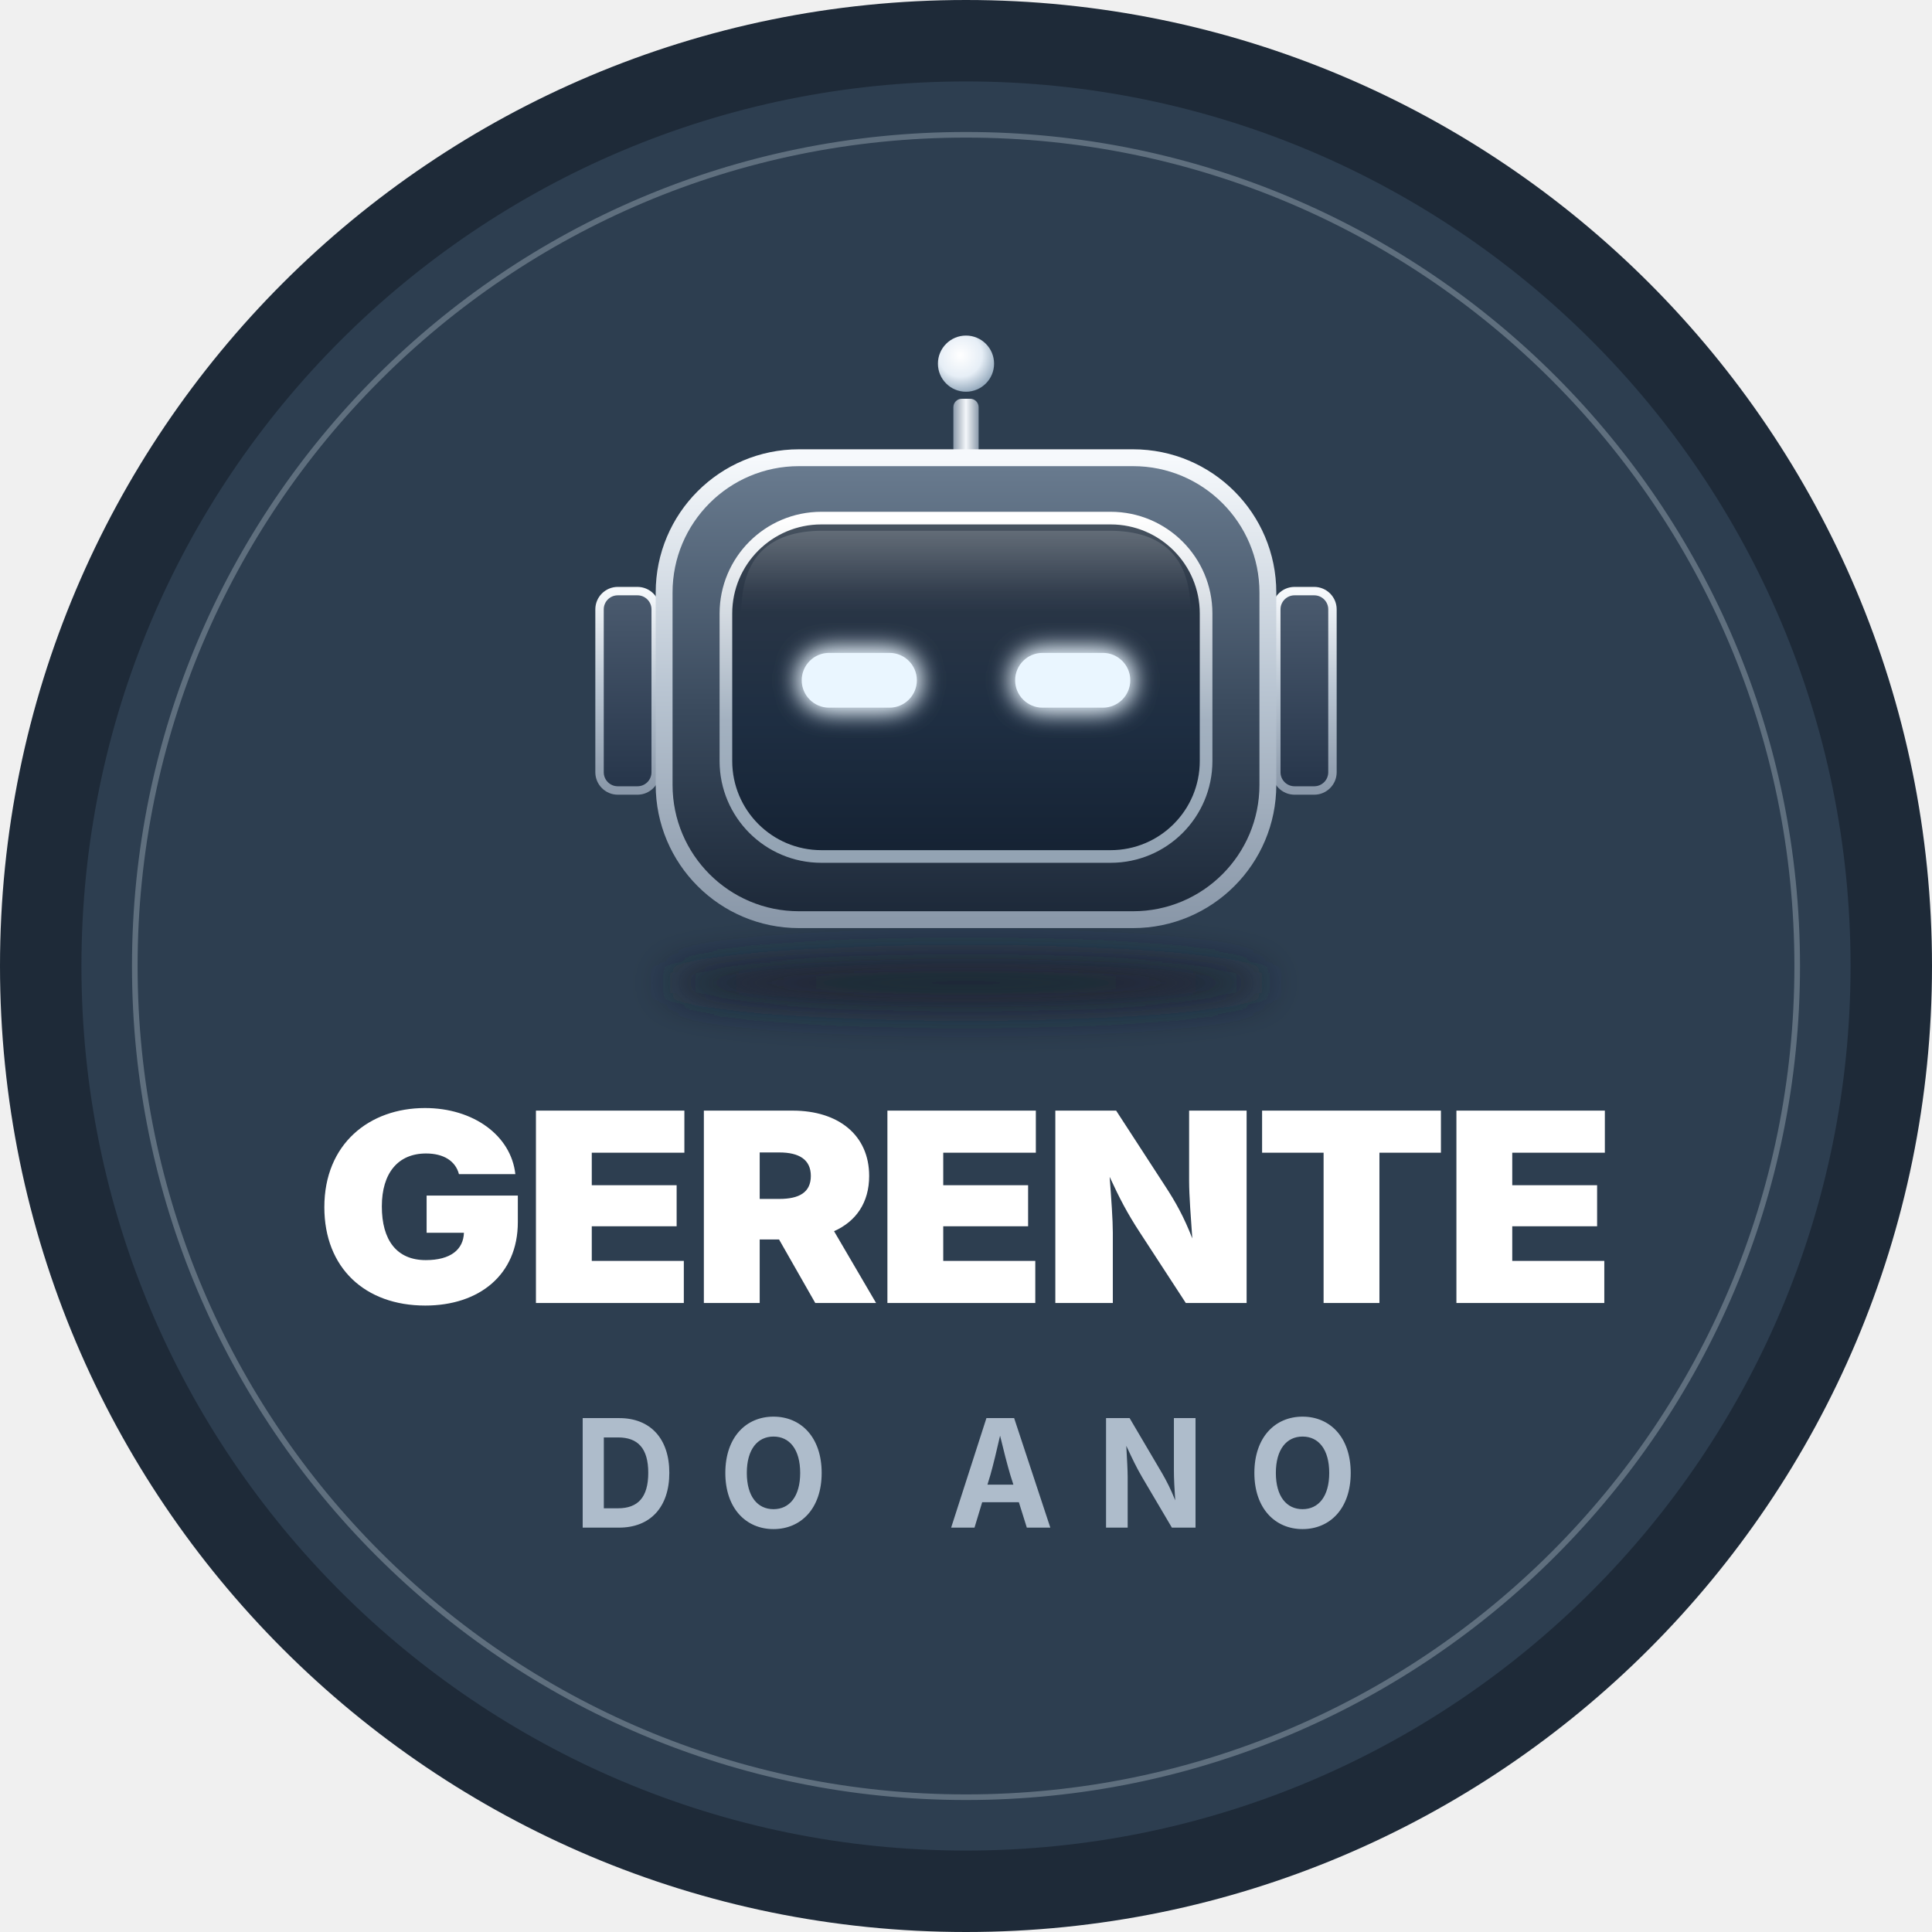
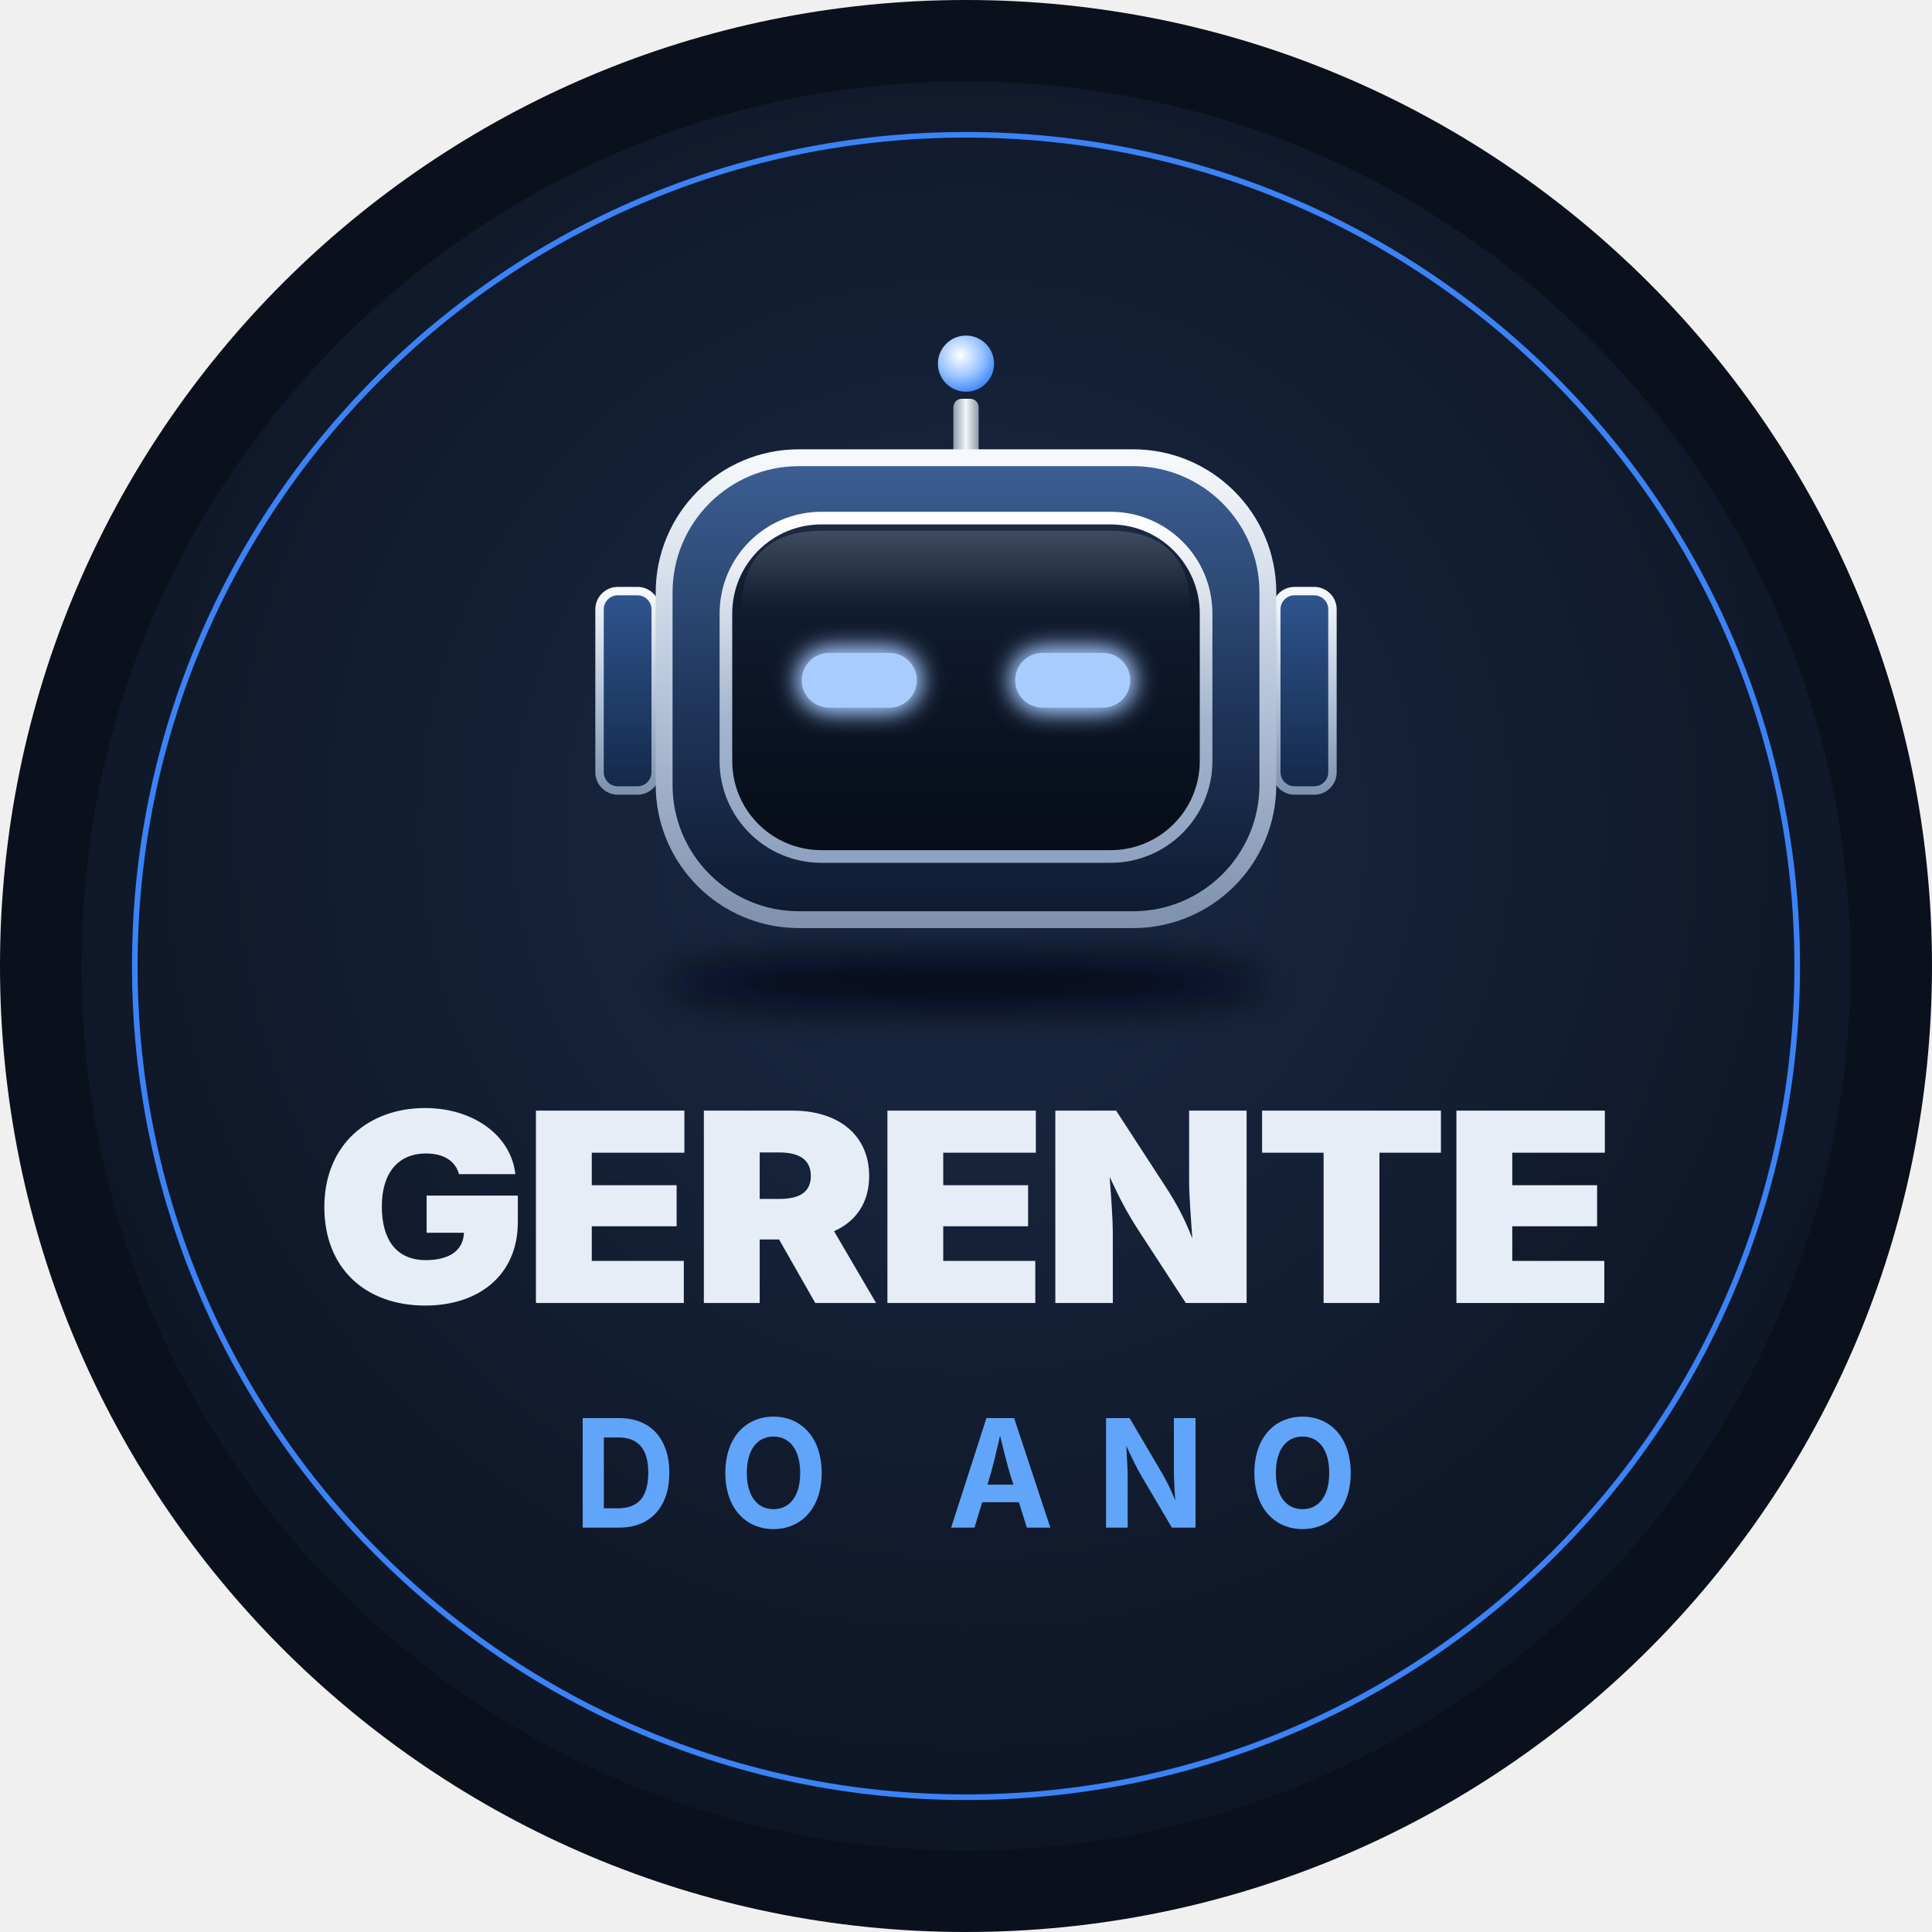
<svg xmlns="http://www.w3.org/2000/svg" viewBox="112 112 1376 1376" width="512" height="512">
  <defs>
    <linearGradient id="gBody" x1="0" y1="0" x2="0" y2="1">
-       <stop offset="0" stop-color="#6a7c90" />
-       <stop offset=".55" stop-color="#3a4a5d" />
-       <stop offset="1" stop-color="#1c2838" />
+       <stop offset="0" stop-color="#3D5F94" />
+       <stop offset=".55" stop-color="#1F3559" />
+       <stop offset="1" stop-color="#0E1A30" />
    </linearGradient>
    <linearGradient id="gSilver" x1="0" y1="0" x2="0" y2="1">
      <stop offset="0" stop-color="#f6f9fc" />
-       <stop offset=".5" stop-color="#b9c5d2" />
-       <stop offset="1" stop-color="#8a98a9" />
+       <stop offset=".5" stop-color="#B7C6DB" />
+       <stop offset="1" stop-color="#7F92AE" />
    </linearGradient>
    <linearGradient id="gBezel" x1="0" y1="0" x2="0" y2="1">
      <stop offset="0" stop-color="#ffffff" />
-       <stop offset=".6" stop-color="#a3b1c0" />
-       <stop offset="1" stop-color="#93a3b3" />
+       <stop offset=".6" stop-color="#A2B4CE" />
+       <stop offset="1" stop-color="#8FA3C0" />
    </linearGradient>
    <linearGradient id="gScreen" x1="0" y1="0" x2="0" y2="1">
-       <stop offset="0" stop-color="#4a5562" />
-       <stop offset=".22" stop-color="#2a3646" />
-       <stop offset=".6" stop-color="#1e2e42" />
-       <stop offset="1" stop-color="#152233" />
+       <stop offset="0" stop-color="#1C2B45" />
+       <stop offset=".22" stop-color="#111C30" />
+       <stop offset=".6" stop-color="#0B1424" />
+       <stop offset="1" stop-color="#070D18" />
    </linearGradient>
    <linearGradient id="gEar" x1="0" y1="0" x2="0" y2="1">
-       <stop offset="0" stop-color="#4b5b6f" />
-       <stop offset="1" stop-color="#26354a" />
+       <stop offset="0" stop-color="#2F5590" />
+       <stop offset="1" stop-color="#142848" />
    </linearGradient>
    <linearGradient id="gStalk" x1="0" y1="0" x2="1" y2="0">
      <stop offset="0" stop-color="#8c9bab" />
      <stop offset=".5" stop-color="#f4f7fa" />
      <stop offset="1" stop-color="#8c9bab" />
    </linearGradient>
    <radialGradient id="gBall" cx=".4" cy=".35" r=".7">
      <stop offset="0" stop-color="#ffffff" />
-       <stop offset=".55" stop-color="#e6eef6" />
-       <stop offset="1" stop-color="#8ea4b8" />
+       <stop offset=".55" stop-color="#9CC5FF" />
+       <stop offset="1" stop-color="#3B82F6" />
    </radialGradient>
    <linearGradient id="gGloss" x1="0" y1="0" x2="0" y2="1">
      <stop offset="0" stop-color="#ffffff" stop-opacity=".16" />
      <stop offset="1" stop-color="#ffffff" stop-opacity="0" />
    </linearGradient>
    <filter id="fGlow" x="-50%" y="-120%" width="200%" height="340%">
      <feGaussianBlur stdDeviation="9" result="b" />
      <feMerge>
        <feMergeNode in="b" />
        <feMergeNode in="b" />
        <feMergeNode in="SourceGraphic" />
      </feMerge>
    </filter>
    <filter id="fShadow" x="-30%" y="-200%" width="160%" height="500%">
      <feGaussianBlur stdDeviation="14" />
    </filter>
+     <radialGradient id="gDisc" cx=".5" cy=".42" r=".62">
+       <stop offset="0" stop-color="#1A2A47" />
+       <stop offset=".7" stop-color="#111A2B" />
+       <stop offset="1" stop-color="#0D1524" />
+     </radialGradient>
  </defs>
-   <circle cx="800" cy="800" r="688" fill="#1e2a38" />
-   <circle cx="800" cy="800" r="630" fill="#2d3e50" />
-   <circle cx="800" cy="800" r="592" fill="none" stroke="#5f6f7e" stroke-width="4" />
+   <circle cx="800" cy="800" r="688" fill="#0A101C" />
+   <circle cx="800" cy="800" r="630" fill="url(#gDisc)" />
+   <circle cx="800" cy="800" r="592" fill="none" stroke="#3B82F6" stroke-width="4" />
  <g id="robo">
-     <ellipse cx="800" cy="812" rx="215" ry="20" fill="#141e29" opacity=".75" filter="url(#fShadow)" />
+     <ellipse cx="800" cy="812" rx="215" ry="20" fill="#03060C" opacity=".75" filter="url(#fShadow)" />
    <rect x="791" y="396" width="18" height="48" rx="6" fill="url(#gStalk)" />
    <circle cx="800" cy="371" r="20" fill="url(#gBall)" />
    <rect x="539" y="533" width="40" height="142" rx="13" fill="url(#gEar)" stroke="url(#gSilver)" stroke-width="6" />
    <rect x="1021" y="533" width="40" height="142" rx="13" fill="url(#gEar)" stroke="url(#gSilver)" stroke-width="6" />
    <rect x="585" y="438" width="430" height="329" rx="96" fill="url(#gBody)" stroke="url(#gSilver)" stroke-width="12" />
    <rect x="629" y="481" width="342" height="241" rx="68" fill="url(#gScreen)" stroke="url(#gBezel)" stroke-width="9" />
    <path d="M640 548 Q640 490 698 490 H902 Q960 490 960 548 Z" fill="url(#gGloss)" />
-     <g filter="url(#fGlow)" fill="#eaf6ff">
+     <g filter="url(#fGlow)" fill="#A9CCFF">
      <rect x="683" y="577" width="82" height="39" rx="19.5" />
      <rect x="835" y="577" width="82" height="39" rx="19.5" />
    </g>
  </g>
-   <path fill="#ffffff" d="M414.858 1041.839C453.247 1041.839 480.809 1019.956 480.809 982.442V963.501H415.842V989.981H442.419C442.026 1001.934 432.97 1009.474 415.251 1009.474C394.58 1009.474 383.949 995.314 383.949 971.224C383.949 947.502 395.466 933.526 415.448 933.526C427.949 933.526 436.415 938.859 438.876 948.238H479.037C475.986 920.746 449.211 901.161 414.661 901.161C375.09 901.161 343.0 926.63 343.0 971.776C343.0 1015.083 372.038 1041.839 414.858 1041.839ZM493.704 1040.0H599.029V1010.026H533.472V985.384H593.911V956.145H533.472V932.974H599.423V903.0H493.704ZM613.302 1040.0H653.07V994.762H666.851L692.641 1040.0H735.952L706.028 988.878C721.679 981.89 731.031 968.558 731.031 949.525C731.031 920.47 709.178 903.0 676.498 903.0H613.302ZM653.07 965.891V932.791H667.048C681.124 932.791 689.491 937.848 689.491 949.525C689.491 961.294 681.124 965.891 667.048 965.891ZM744.024 1040.0H849.349V1010.026H783.792V985.384H844.231V956.145H783.792V932.974H849.743V903.0H744.024ZM863.623 1040.0H904.572V989.981C904.572 980.97 903.489 965.891 902.308 950.168C909.395 965.523 914.809 976.005 923.963 989.981L956.545 1040.0H999.857V903.0H958.908V953.203C958.908 963.317 960.187 980.051 961.172 994.027C955.167 978.58 949.261 968.098 941.878 956.789L906.934 903.0H863.623ZM1010.881 932.974H1054.685V1040.0H1094.453V932.974H1138.256V903.0H1010.881ZM1149.281 1040.0H1254.606V1010.026H1189.049V985.384H1249.488V956.145H1189.049V932.974H1255.0V903.0H1149.281Z" />
-   <path fill="#aebccb" d="M552.867 1200.0C575.228 1200.0 588.705 1185.342 588.705 1160.948C588.705 1136.658 575.228 1122.0 553.113 1122.0H527.0V1200.0ZM542.056 1186.232V1135.768H552.225C566.294 1135.768 573.698 1143.515 573.698 1160.948C573.698 1178.485 566.294 1186.232 552.126 1186.232ZM662.898 1201.047C682.397 1201.047 697.206 1186.442 697.206 1161.052C697.206 1135.558 682.397 1120.953 662.898 1120.953C643.4 1120.953 628.591 1135.558 628.591 1161.052C628.591 1186.389 643.4 1201.047 662.898 1201.047ZM662.898 1186.86C651.495 1186.86 643.893 1177.752 643.893 1161.052C643.893 1144.301 651.495 1135.14 662.898 1135.14C674.302 1135.14 681.904 1144.248 681.904 1161.052C681.904 1177.752 674.302 1186.86 662.898 1186.86ZM789.418 1200.0H806.053L811.533 1181.887H837.646L843.323 1200.0H860.057L834.29 1122.0H814.544ZM815.284 1169.376 817.407 1162.361C819.628 1154.509 821.8 1145.243 824.269 1134.511C826.836 1145.138 829.156 1154.352 831.525 1162.361L833.747 1169.376ZM899.746 1200.0H915.147V1164.141C915.147 1159.534 914.703 1151.158 914.16 1141.736C918.702 1151.472 921.417 1157.179 925.514 1164.193L946.641 1200.0H963.475V1122.0H948.073V1159.43C948.073 1164.56 948.468 1172.936 949.011 1180.579C945.802 1172.464 942.692 1166.549 939.78 1161.471L916.53 1122.0H899.746ZM1039.692 1201.047C1059.191 1201.047 1074.0 1186.442 1074.0 1161.052C1074.0 1135.558 1059.191 1120.953 1039.692 1120.953C1020.193 1120.953 1005.384 1135.558 1005.384 1161.052C1005.384 1186.389 1020.193 1201.047 1039.692 1201.047ZM1039.692 1186.86C1028.289 1186.86 1020.687 1177.752 1020.687 1161.052C1020.687 1144.301 1028.289 1135.14 1039.692 1135.14C1051.095 1135.14 1058.697 1144.248 1058.697 1161.052C1058.697 1177.752 1051.095 1186.86 1039.692 1186.86Z" />
+   <path fill="#E6EDF7" d="M414.858 1041.839C453.247 1041.839 480.809 1019.956 480.809 982.442V963.501H415.842V989.981H442.419C442.026 1001.934 432.97 1009.474 415.251 1009.474C394.58 1009.474 383.949 995.314 383.949 971.224C383.949 947.502 395.466 933.526 415.448 933.526C427.949 933.526 436.415 938.859 438.876 948.238H479.037C475.986 920.746 449.211 901.161 414.661 901.161C375.09 901.161 343.0 926.63 343.0 971.776C343.0 1015.083 372.038 1041.839 414.858 1041.839ZM493.704 1040.0H599.029V1010.026H533.472V985.384H593.911V956.145H533.472V932.974H599.423V903.0H493.704ZM613.302 1040.0H653.07V994.762H666.851L692.641 1040.0H735.952L706.028 988.878C721.679 981.89 731.031 968.558 731.031 949.525C731.031 920.47 709.178 903.0 676.498 903.0H613.302ZM653.07 965.891V932.791H667.048C681.124 932.791 689.491 937.848 689.491 949.525C689.491 961.294 681.124 965.891 667.048 965.891ZM744.024 1040.0H849.349V1010.026H783.792V985.384H844.231V956.145H783.792V932.974H849.743V903.0H744.024ZM863.623 1040.0H904.572V989.981C904.572 980.97 903.489 965.891 902.308 950.168C909.395 965.523 914.809 976.005 923.963 989.981L956.545 1040.0H999.857V903.0H958.908V953.203C958.908 963.317 960.187 980.051 961.172 994.027C955.167 978.58 949.261 968.098 941.878 956.789L906.934 903.0H863.623ZM1010.881 932.974H1054.685V1040.0H1094.453V932.974H1138.256V903.0H1010.881ZM1149.281 1040.0H1254.606V1010.026H1189.049V985.384H1249.488V956.145H1189.049V932.974H1255.0V903.0H1149.281Z" />
+   <path fill="#60A5FA" d="M552.867 1200.0C575.228 1200.0 588.705 1185.342 588.705 1160.948C588.705 1136.658 575.228 1122.0 553.113 1122.0H527.0V1200.0ZM542.056 1186.232V1135.768H552.225C566.294 1135.768 573.698 1143.515 573.698 1160.948C573.698 1178.485 566.294 1186.232 552.126 1186.232ZM662.898 1201.047C682.397 1201.047 697.206 1186.442 697.206 1161.052C697.206 1135.558 682.397 1120.953 662.898 1120.953C643.4 1120.953 628.591 1135.558 628.591 1161.052C628.591 1186.389 643.4 1201.047 662.898 1201.047ZM662.898 1186.86C651.495 1186.86 643.893 1177.752 643.893 1161.052C643.893 1144.301 651.495 1135.14 662.898 1135.14C674.302 1135.14 681.904 1144.248 681.904 1161.052C681.904 1177.752 674.302 1186.86 662.898 1186.86ZM789.418 1200.0H806.053L811.533 1181.887H837.646L843.323 1200.0H860.057L834.29 1122.0H814.544ZM815.284 1169.376 817.407 1162.361C819.628 1154.509 821.8 1145.243 824.269 1134.511C826.836 1145.138 829.156 1154.352 831.525 1162.361L833.747 1169.376ZM899.746 1200.0H915.147V1164.141C915.147 1159.534 914.703 1151.158 914.16 1141.736C918.702 1151.472 921.417 1157.179 925.514 1164.193L946.641 1200.0H963.475V1122.0H948.073V1159.43C948.073 1164.56 948.468 1172.936 949.011 1180.579C945.802 1172.464 942.692 1166.549 939.78 1161.471L916.53 1122.0H899.746ZM1039.692 1201.047C1059.191 1201.047 1074.0 1186.442 1074.0 1161.052C1074.0 1135.558 1059.191 1120.953 1039.692 1120.953C1020.193 1120.953 1005.384 1135.558 1005.384 1161.052C1005.384 1186.389 1020.193 1201.047 1039.692 1201.047ZM1039.692 1186.86C1028.289 1186.86 1020.687 1177.752 1020.687 1161.052C1020.687 1144.301 1028.289 1135.14 1039.692 1135.14C1051.095 1135.14 1058.697 1144.248 1058.697 1161.052C1058.697 1177.752 1051.095 1186.86 1039.692 1186.86Z" />
</svg>
